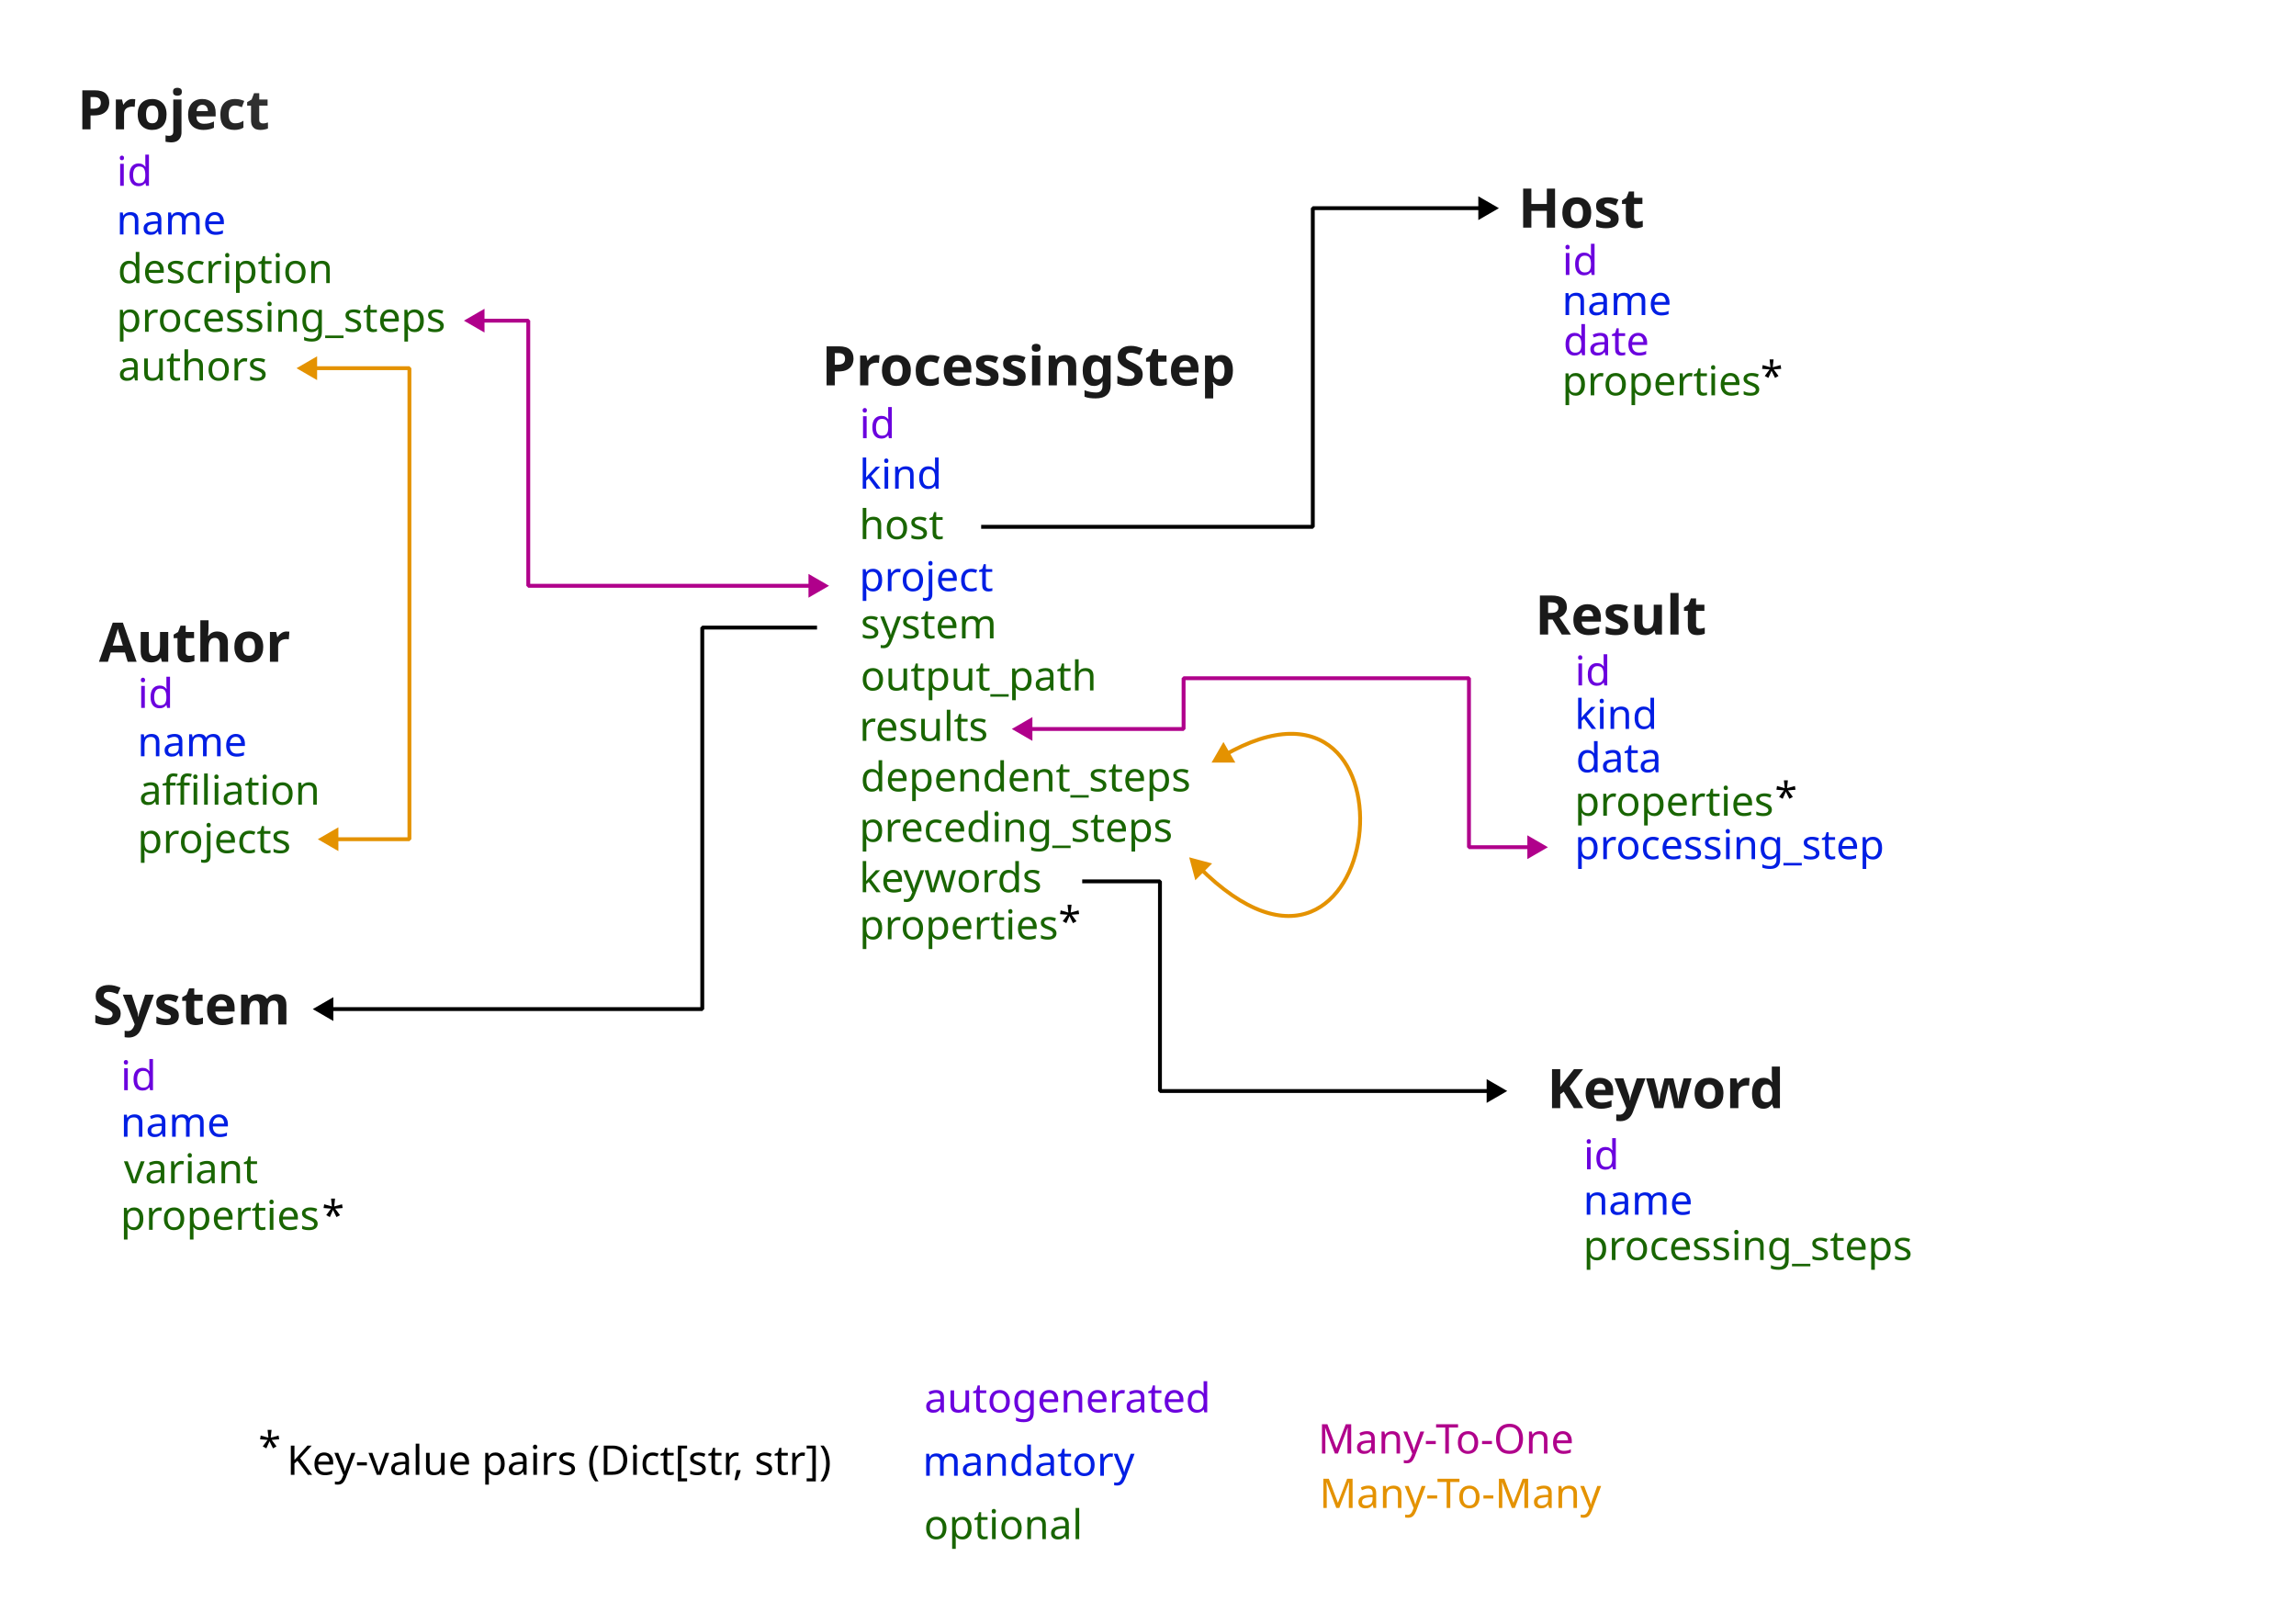
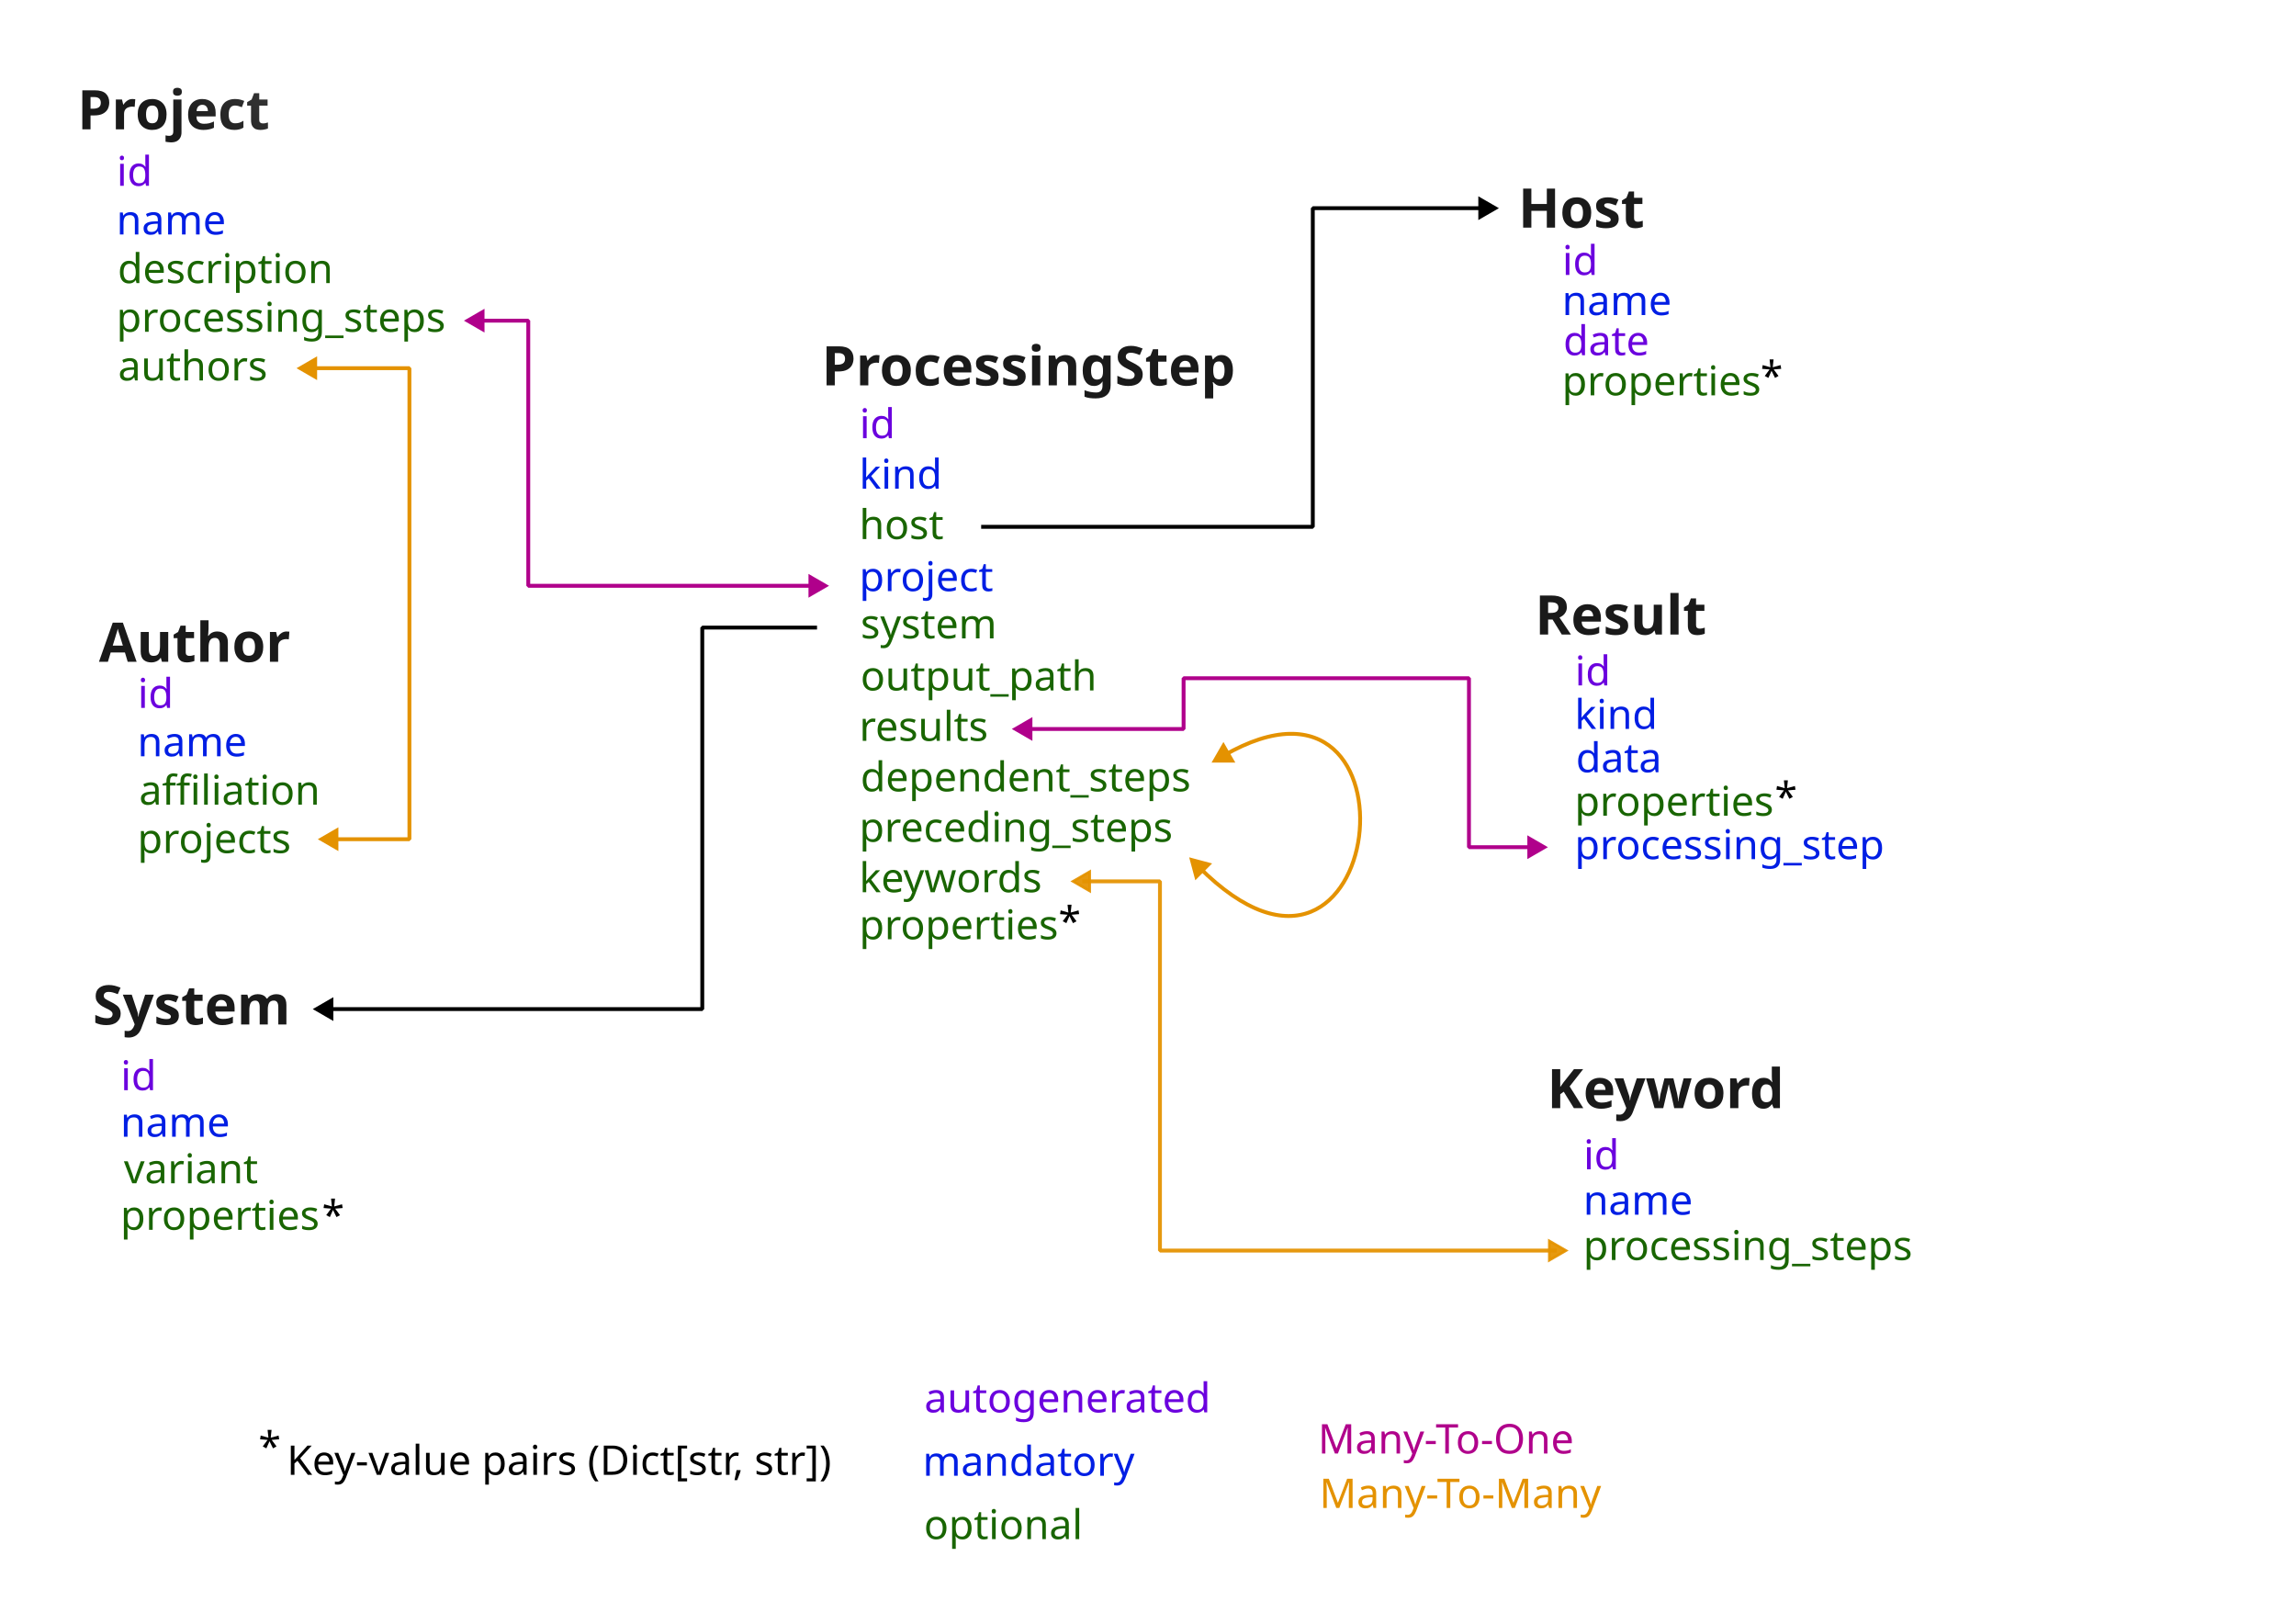
<svg xmlns="http://www.w3.org/2000/svg" xmlns:xlink="http://www.w3.org/1999/xlink" width="297mm" height="210mm" viewBox="0 0 297 210" version="1.1" id="svg1">
  <defs id="defs1">
    <marker style="overflow:visible" id="Triangle" refX="0" refY="0" orient="auto-start-reverse" markerWidth="1" markerHeight="1" viewBox="0 0 1 1" preserveAspectRatio="xMidYMid">
      <path transform="scale(0.5)" style="fill:context-stroke;fill-rule:evenodd;stroke:context-stroke;stroke-width:1pt" d="M 5.77,0 -2.88,5 V -5 Z" id="path135" />
    </marker>
    <linearGradient id="linearGradient7">
      <stop style="stop-color:#1a1a1a;stop-opacity:1;" offset="0" id="stop7" />
      <stop style="stop-color:#1a1a1a;stop-opacity:0;" offset="1" id="stop8" />
    </linearGradient>
    <linearGradient xlink:href="#linearGradient7" id="linearGradient8" x1="40.808" y1="167.595" x2="110.615" y2="101.563" gradientUnits="userSpaceOnUse" gradientTransform="translate(-19.24871,-153.0905)" />
  </defs>
  <g id="layer1">
    <text xml:space="preserve" style="font-style:normal;font-variant:normal;font-weight:normal;font-stretch:normal;font-size:10.583px;line-height:1.25;font-family:'Noto Sans';-inkscape-font-specification:'Noto Sans';fill:#1a1a1a;stroke-width:0.8;stroke-linecap:round" x="34.143" y="42.766" id="text1">
      <tspan id="tspan1" style="fill:#1a1a1a;stroke-width:0.8" x="34.143" y="42.766" />
    </text>
    <text xml:space="preserve" style="font-style:normal;font-variant:normal;font-weight:normal;font-stretch:normal;font-size:7.056px;line-height:1.25;font-family:'Noto Sans';-inkscape-font-specification:'Noto Sans';fill:#1a1a1a;stroke-width:0.8;stroke-linecap:round" x="32.421" y="71.507" id="text2">
      <tspan id="tspan2" style="font-size:7.056px;stroke-width:0.8" x="32.421" y="71.507" />
    </text>
    <text xml:space="preserve" style="font-style:normal;font-variant:normal;font-weight:normal;font-stretch:normal;font-size:7.056px;line-height:1.25;font-family:'Noto Sans';-inkscape-font-specification:'Noto Sans';fill:#1a1a1a;stroke-width:0.8;stroke-linecap:round" x="196.388" y="29.443" id="text3">
      <tspan id="tspan3" style="font-weight:bold;stroke-width:0.8" x="196.388" y="29.443">Host</tspan>
    </text>
    <text xml:space="preserve" style="font-style:normal;font-variant:normal;font-weight:normal;font-stretch:normal;font-size:7.056px;line-height:1.25;font-family:'Noto Sans';-inkscape-font-specification:'Noto Sans';fill:#1a1a1a;stroke-width:0.8;stroke-linecap:round" x="106.28" y="49.838" id="text4">
      <tspan id="tspan4" style="font-weight:bold;stroke-width:0.8" x="106.28" y="49.838">ProcessingStep</tspan>
    </text>
    <text xml:space="preserve" style="font-style:normal;font-variant:normal;font-weight:normal;font-stretch:normal;font-size:7.056px;line-height:1.25;font-family:'Noto Sans';-inkscape-font-specification:'Noto Sans';fill:#1a1a1a;stroke-width:0.8;stroke-linecap:round" x="198.553" y="82.065" id="text5">
      <tspan id="tspan5" style="font-weight:bold;stroke-width:0.8" x="198.553" y="82.065">Result</tspan>
    </text>
    <text xml:space="preserve" style="font-style:normal;font-variant:normal;font-weight:normal;font-stretch:normal;font-size:7.056px;line-height:1.25;font-family:'Noto Sans';-inkscape-font-specification:'Noto Sans';fill:url(#linearGradient8);fill-opacity:1;stroke-width:0.8;stroke-linecap:round" x="10.009" y="16.727" id="text6">
      <tspan id="tspan6" style="font-weight:bold;fill:url(#linearGradient8);fill-opacity:1;stroke-width:0.8" x="10.009" y="16.727">Project</tspan>
    </text>
    <text xml:space="preserve" style="font-style:normal;font-variant:normal;font-weight:normal;font-stretch:normal;font-size:7.056px;line-height:1.25;font-family:'Noto Sans';-inkscape-font-specification:'Noto Sans';fill:#1a1a1a;stroke-width:0.8;stroke-linecap:round" x="12.001" y="132.505" id="text7">
      <tspan id="tspan7" style="font-weight:bold;stroke-width:0.8" x="12.001" y="132.505">System</tspan>
    </text>
    <text xml:space="preserve" style="font-style:normal;font-variant:normal;font-weight:normal;font-stretch:normal;font-size:5.292px;line-height:1.25;font-family:'Noto Sans';-inkscape-font-specification:'Noto Sans';fill:#6b00de;fill-opacity:1;stroke:none;stroke-width:0.8;stroke-linecap:round;stroke-opacity:1" x="202.091" y="35.562" id="text9">
      <tspan id="tspan9" style="fill:#6b00de;fill-opacity:1;stroke:none;stroke-width:0.8;stroke-opacity:1" x="202.091" y="35.562">id</tspan>
    </text>
    <text xml:space="preserve" style="font-style:normal;font-variant:normal;font-weight:normal;font-stretch:normal;font-size:5.292px;line-height:1.25;font-family:'Noto Sans';-inkscape-font-specification:'Noto Sans';fill:#001ee4;fill-opacity:1;stroke-width:0.8;stroke-linecap:round" x="202.054" y="40.752" id="text10">
      <tspan id="tspan10" style="fill:#001ee4;fill-opacity:1;stroke-width:0.8" x="202.054" y="40.752">name</tspan>
    </text>
    <text xml:space="preserve" style="font-style:normal;font-variant:normal;font-weight:normal;font-stretch:normal;font-size:5.292px;line-height:1.25;font-family:'Noto Sans';-inkscape-font-specification:'Noto Sans';fill:#6b00de;fill-opacity:1;stroke:none;stroke-width:0.8;stroke-linecap:round;stroke-opacity:1" x="202.213" y="45.942" id="text11">
      <tspan id="tspan11" style="fill:#6b00de;fill-opacity:1;stroke:none;stroke-width:0.8;stroke-opacity:1" x="202.213" y="45.942">date</tspan>
    </text>
    <text xml:space="preserve" style="font-style:normal;font-variant:normal;font-weight:normal;font-stretch:normal;font-size:5.292px;line-height:1.25;font-family:'Noto Sans';-inkscape-font-specification:'Noto Sans';fill:#196501;fill-opacity:1;stroke-width:0.8;stroke-linecap:round" x="202.054" y="51.132" id="text12">
      <tspan id="tspan12" style="fill:#196501;fill-opacity:1;stroke-width:0.8" x="202.054" y="51.132">properties</tspan>
    </text>
    <text xml:space="preserve" style="font-style:normal;font-variant:normal;font-weight:normal;font-stretch:normal;font-size:7.056px;line-height:1.25;font-family:'Noto Sans';-inkscape-font-specification:'Noto Sans';fill:#1a1a1a;stroke-width:0.8;stroke-linecap:round" x="12.799" y="85.592" id="text13">
      <tspan id="tspan13" style="font-weight:bold;stroke-width:0.8" x="12.799" y="85.592">Author</tspan>
    </text>
    <text xml:space="preserve" style="font-style:normal;font-variant:normal;font-weight:normal;font-stretch:normal;font-size:7.056px;line-height:1.25;font-family:'Noto Sans';-inkscape-font-specification:'Noto Sans';fill:#1a1a1a;stroke-width:0.8;stroke-linecap:round" x="200.121" y="143.32" id="text14">
      <tspan id="tspan14" style="font-weight:bold;stroke-width:0.8" x="200.121" y="143.32">Keyword</tspan>
    </text>
    <text xml:space="preserve" style="font-style:normal;font-variant:normal;font-weight:normal;font-stretch:normal;font-size:5.292px;line-height:1.25;font-family:'Noto Sans';-inkscape-font-specification:'Noto Sans';fill:#6b00de;fill-opacity:1;stroke:none;stroke-width:0.8;stroke-linecap:round;stroke-opacity:1" x="15.091" y="24.032" id="text15">
      <tspan id="tspan15" style="fill:#6b00de;fill-opacity:1;stroke:none;stroke-width:0.8;stroke-opacity:1" x="15.091" y="24.032">id</tspan>
    </text>
    <text xml:space="preserve" style="font-style:normal;font-variant:normal;font-weight:normal;font-stretch:normal;font-size:5.292px;line-height:1.25;font-family:'Noto Sans';-inkscape-font-specification:'Noto Sans';fill:#001ee4;fill-opacity:1;stroke-width:0.8;stroke-linecap:round" x="15.054" y="30.326" id="text16">
      <tspan id="tspan16" style="fill:#001ee4;fill-opacity:1;stroke-width:0.8" x="15.054" y="30.326">name</tspan>
    </text>
    <text xml:space="preserve" style="font-style:normal;font-variant:normal;font-weight:normal;font-stretch:normal;font-size:5.292px;line-height:1.25;font-family:'Noto Sans';-inkscape-font-specification:'Noto Sans';fill:#196501;fill-opacity:1;stroke-width:0.8;stroke-linecap:round" x="15.213" y="36.62" id="text17">
      <tspan id="tspan17" style="fill:#196501;fill-opacity:1;stroke-width:0.8" x="15.213" y="36.62">description</tspan>
    </text>
    <text xml:space="preserve" style="font-style:normal;font-variant:normal;font-weight:normal;font-stretch:normal;font-size:5.292px;line-height:1.25;font-family:'Noto Sans';-inkscape-font-specification:'Noto Sans';fill:#196501;fill-opacity:1;stroke-width:0.8;stroke-linecap:round" x="15.261" y="49.207" id="text18">
      <tspan id="tspan18" style="fill:#196501;fill-opacity:1;stroke-width:0.8" x="15.261" y="49.207">authors</tspan>
    </text>
    <text xml:space="preserve" style="font-style:normal;font-variant:normal;font-weight:normal;font-stretch:normal;font-size:5.292px;line-height:1.25;font-family:'Noto Sans';-inkscape-font-specification:'Noto Sans';fill:#6b00de;fill-opacity:1;stroke:none;stroke-width:0.8;stroke-linecap:round;stroke-opacity:1" x="17.812" y="91.557" id="text19">
      <tspan id="tspan19" style="fill:#6b00de;fill-opacity:1;stroke:none;stroke-width:0.8;stroke-opacity:1" x="17.812" y="91.557">id</tspan>
    </text>
    <text xml:space="preserve" style="font-style:normal;font-variant:normal;font-weight:normal;font-stretch:normal;font-size:5.292px;line-height:1.25;font-family:'Noto Sans';-inkscape-font-specification:'Noto Sans';fill:#001ee4;fill-opacity:1;stroke-width:0.8;stroke-linecap:round" x="17.775" y="97.813" id="text20">
      <tspan id="tspan20" style="fill:#001ee4;fill-opacity:1;stroke-width:0.8" x="17.775" y="97.813">name</tspan>
    </text>
    <text xml:space="preserve" style="font-style:normal;font-variant:normal;font-weight:normal;font-stretch:normal;font-size:5.292px;line-height:1.25;font-family:'Noto Sans';-inkscape-font-specification:'Noto Sans';fill:#196501;fill-opacity:1;stroke-width:0.8;stroke-linecap:round" x="17.982" y="104.07" id="text21">
      <tspan id="tspan21" style="fill:#196501;fill-opacity:1;stroke-width:0.8" x="17.982" y="104.07">affiliation</tspan>
    </text>
    <text xml:space="preserve" style="font-style:normal;font-variant:normal;font-weight:normal;font-stretch:normal;font-size:5.292px;line-height:1.25;font-family:'Noto Sans';-inkscape-font-specification:'Noto Sans';fill:#196501;fill-opacity:1;stroke-width:0.8;stroke-linecap:round" x="17.775" y="110.326" id="text22">
      <tspan id="tspan22" style="fill:#196501;fill-opacity:1;stroke-width:0.8" x="17.775" y="110.326">projects</tspan>
    </text>
    <text xml:space="preserve" style="font-style:normal;font-variant:normal;font-weight:normal;font-stretch:normal;font-size:5.292px;line-height:1.25;font-family:'Noto Sans';-inkscape-font-specification:'Noto Sans';fill:#6b00de;fill-opacity:1;stroke:none;stroke-width:0.8;stroke-linecap:round;stroke-opacity:1" x="203.725" y="88.653" id="text23">
      <tspan id="tspan23" style="fill:#6b00de;fill-opacity:1;stroke:none;stroke-width:0.8;stroke-opacity:1" x="203.725" y="88.653">id</tspan>
    </text>
    <text xml:space="preserve" style="font-style:normal;font-variant:normal;font-weight:normal;font-stretch:normal;font-size:5.292px;line-height:1.25;font-family:'Noto Sans';-inkscape-font-specification:'Noto Sans';fill:#001ee4;fill-opacity:1;stroke-width:0.8;stroke-linecap:round" x="203.688" y="94.269" id="text24">
      <tspan id="tspan24" style="fill:#001ee4;fill-opacity:1;stroke-width:0.8" x="203.688" y="94.269">kind</tspan>
    </text>
    <text xml:space="preserve" style="font-style:normal;font-variant:normal;font-weight:normal;font-stretch:normal;font-size:5.292px;line-height:1.25;font-family:'Noto Sans';-inkscape-font-specification:'Noto Sans';fill:#001ee4;fill-opacity:1;stroke-width:0.8;stroke-linecap:round" x="203.847" y="99.885" id="text25">
      <tspan id="tspan25" style="fill:#001ee4;fill-opacity:1;stroke-width:0.8" x="203.847" y="99.885">data</tspan>
    </text>
    <text xml:space="preserve" style="font-style:normal;font-variant:normal;font-weight:normal;font-stretch:normal;font-size:5.292px;line-height:1.25;font-family:'Noto Sans';-inkscape-font-specification:'Noto Sans';fill:#196501;fill-opacity:1;stroke-width:0.8;stroke-linecap:round" x="203.688" y="105.502" id="text26">
      <tspan id="tspan26" style="fill:#196501;fill-opacity:1;stroke-width:0.8" x="203.688" y="105.502">properties</tspan>
    </text>
    <text xml:space="preserve" style="font-style:normal;font-variant:normal;font-weight:normal;font-stretch:normal;font-size:5.292px;line-height:1.25;font-family:'Noto Sans';-inkscape-font-specification:'Noto Sans';fill:#001ee4;fill-opacity:1;stroke-width:0.8;stroke-linecap:round" x="203.688" y="111.118" id="text27">
      <tspan id="tspan27" style="fill:#001ee4;fill-opacity:1;stroke-width:0.8" x="203.688" y="111.118">processing_step</tspan>
    </text>
    <text xml:space="preserve" style="font-style:normal;font-variant:normal;font-weight:normal;font-stretch:normal;font-size:5.292px;line-height:1.25;font-family:'Noto Sans';-inkscape-font-specification:'Noto Sans';fill:#6b00de;fill-opacity:1;stroke:none;stroke-width:0.8;stroke-linecap:round;stroke-opacity:1" x="15.61" y="141" id="text28">
      <tspan id="tspan28" style="fill:#6b00de;fill-opacity:1;stroke:none;stroke-width:0.8;stroke-opacity:1" x="15.61" y="141">id</tspan>
    </text>
    <text xml:space="preserve" style="font-style:normal;font-variant:normal;font-weight:normal;font-stretch:normal;font-size:5.292px;line-height:1.25;font-family:'Noto Sans';-inkscape-font-specification:'Noto Sans';fill:#001ee4;fill-opacity:1;stroke-width:0.8;stroke-linecap:round" x="15.573" y="147.018" id="text29">
      <tspan id="tspan29" style="fill:#001ee4;fill-opacity:1;stroke-width:0.8" x="15.573" y="147.018">name</tspan>
    </text>
    <text xml:space="preserve" style="font-style:normal;font-variant:normal;font-weight:normal;font-stretch:normal;font-size:5.292px;line-height:1.25;font-family:'Noto Sans';-inkscape-font-specification:'Noto Sans';fill:#196501;fill-opacity:1;stroke-width:0.8;stroke-linecap:round" x="16.023" y="153.036" id="text30">
      <tspan id="tspan30" style="fill:#196501;fill-opacity:1;stroke-width:0.8" x="16.023" y="153.036">variant</tspan>
    </text>
    <text xml:space="preserve" style="font-style:normal;font-variant:normal;font-weight:normal;font-stretch:normal;font-size:5.292px;line-height:1.25;font-family:'Noto Sans';-inkscape-font-specification:'Noto Sans';fill:#196501;fill-opacity:1;stroke-width:0.8;stroke-linecap:round" x="15.573" y="159.054" id="text31">
      <tspan id="tspan31" style="fill:#196501;fill-opacity:1;stroke-width:0.8" x="15.573" y="159.054">properties</tspan>
    </text>
    <text xml:space="preserve" style="font-style:normal;font-variant:normal;font-weight:normal;font-stretch:normal;font-size:5.292px;line-height:1.25;font-family:'Noto Sans';-inkscape-font-specification:'Noto Sans';fill:#6b00de;fill-opacity:1;stroke:none;stroke-width:0.8;stroke-linecap:round;stroke-opacity:1" x="204.834" y="151.234" id="text32">
      <tspan id="tspan32" style="fill:#6b00de;fill-opacity:1;stroke:none;stroke-width:0.8;stroke-opacity:1" x="204.834" y="151.234">id</tspan>
    </text>
    <text xml:space="preserve" style="font-style:normal;font-variant:normal;font-weight:normal;font-stretch:normal;font-size:5.292px;line-height:1.25;font-family:'Noto Sans';-inkscape-font-specification:'Noto Sans';fill:#001ee4;fill-opacity:1;stroke-width:0.8;stroke-linecap:round" x="204.797" y="157.1" id="text33">
      <tspan id="tspan33" style="fill:#001ee4;fill-opacity:1;stroke-width:0.8" x="204.797" y="157.1">name</tspan>
    </text>
    <text xml:space="preserve" style="font-style:normal;font-variant:normal;font-weight:normal;font-stretch:normal;font-size:5.292px;line-height:1.25;font-family:'Noto Sans';-inkscape-font-specification:'Noto Sans';fill:#6b00de;fill-opacity:1;stroke:none;stroke-width:0.8;stroke-linecap:round;stroke-opacity:1" x="111.183" y="56.676" id="text34">
      <tspan style="fill:#6b00de;fill-opacity:1;stroke:none;stroke-width:0.8;stroke-opacity:1" x="111.183" y="56.676" id="tspan35">id</tspan>
    </text>
    <text xml:space="preserve" style="font-style:normal;font-variant:normal;font-weight:normal;font-stretch:normal;font-size:5.292px;line-height:1.25;font-family:'Noto Sans';-inkscape-font-specification:'Noto Sans';fill:#001ee4;fill-opacity:1;stroke-width:0.8;stroke-linecap:round" x="111.146" y="63.201" id="text36">
      <tspan id="tspan36" style="fill:#001ee4;fill-opacity:1;stroke-width:0.8" x="111.146" y="63.201">kind</tspan>
    </text>
    <text xml:space="preserve" style="font-style:normal;font-variant:normal;font-weight:normal;font-stretch:normal;font-size:5.292px;line-height:1.25;font-family:'Noto Sans';-inkscape-font-specification:'Noto Sans';fill:#196501;fill-opacity:1;stroke-width:0.8;stroke-linecap:round" x="111.146" y="69.725" id="text37">
      <tspan id="tspan37" style="fill:#196501;fill-opacity:1;stroke-width:0.8" x="111.146" y="69.725">host</tspan>
    </text>
    <text xml:space="preserve" style="font-style:normal;font-variant:normal;font-weight:normal;font-stretch:normal;font-size:5.292px;line-height:1.25;font-family:'Noto Sans';-inkscape-font-specification:'Noto Sans';fill:#196501;fill-opacity:1;stroke-width:0.8;stroke-linecap:round" x="111.326" y="82.568" id="text38">
      <tspan id="tspan38" style="fill:#196501;fill-opacity:1;stroke-width:0.8" x="111.326" y="82.568">system</tspan>
    </text>
    <text xml:space="preserve" style="font-style:normal;font-variant:normal;font-weight:normal;font-stretch:normal;font-size:5.292px;line-height:1.25;font-family:'Noto Sans';-inkscape-font-specification:'Noto Sans';fill:#196501;fill-opacity:1;stroke-width:0.8;stroke-linecap:round" x="111.305" y="89.299" id="text39">
      <tspan id="tspan39" style="fill:#196501;fill-opacity:1;stroke-width:0.8" x="111.305" y="89.299">output_path</tspan>
    </text>
    <text xml:space="preserve" style="font-style:normal;font-variant:normal;font-weight:normal;font-stretch:normal;font-size:5.292px;line-height:1.25;font-family:'Noto Sans';-inkscape-font-specification:'Noto Sans';fill:#196501;fill-opacity:1;stroke-width:0.8;stroke-linecap:round" x="111.146" y="95.823" id="text40">
      <tspan id="tspan40" style="fill:#196501;fill-opacity:1;stroke-width:0.8" x="111.146" y="95.823">results</tspan>
    </text>
    <text xml:space="preserve" style="font-style:normal;font-variant:normal;font-weight:normal;font-stretch:normal;font-size:5.292px;line-height:1.25;font-family:'Noto Sans';-inkscape-font-specification:'Noto Sans';fill:#196501;fill-opacity:1;stroke-width:0.8;stroke-linecap:round" x="111.305" y="102.348" id="text41">
      <tspan id="tspan41" style="fill:#196501;fill-opacity:1;stroke-width:0.8" x="111.305" y="102.348">dependent_steps</tspan>
    </text>
    <text xml:space="preserve" style="font-style:normal;font-variant:normal;font-weight:normal;font-stretch:normal;font-size:5.292px;line-height:1.25;font-family:'Noto Sans';-inkscape-font-specification:'Noto Sans';fill:#196501;fill-opacity:1;stroke-width:0.8;stroke-linecap:round" x="111.146" y="108.872" id="text42">
      <tspan id="tspan42" style="fill:#196501;fill-opacity:1;stroke-width:0.8" x="111.146" y="108.872">preceding_steps</tspan>
    </text>
    <text xml:space="preserve" style="font-style:normal;font-variant:normal;font-weight:normal;font-stretch:normal;font-size:5.292px;line-height:1.25;font-family:'Noto Sans';-inkscape-font-specification:'Noto Sans';fill:#196501;fill-opacity:1;stroke-width:0.8;stroke-linecap:round" x="204.797" y="162.967" id="text43">
      <tspan id="tspan43" style="fill:#196501;fill-opacity:1;stroke-width:0.8" x="204.797" y="162.967">processing_steps</tspan>
    </text>
    <text xml:space="preserve" style="font-style:normal;font-variant:normal;font-weight:normal;font-stretch:normal;font-size:5.292px;line-height:1.25;font-family:'Noto Sans';-inkscape-font-specification:'Noto Sans';fill:#196501;fill-opacity:1;stroke-width:0.8;stroke-linecap:round" x="111.146" y="115.397" id="text44">
      <tspan id="tspan44" style="fill:#196501;fill-opacity:1;stroke-width:0.8" x="111.146" y="115.397">keywords</tspan>
    </text>
    <path style="fill:none;stroke:#e49200;stroke-width:0.5;stroke-linecap:square;stroke-linejoin:bevel;stroke-dasharray:none;stroke-opacity:1;marker-start:url(#Triangle);marker-end:url(#Triangle)" d="M 40.133,47.622 H 52.96 V 108.538 H 42.885" id="path44" />
    <text xml:space="preserve" style="font-style:normal;font-variant:normal;font-weight:normal;font-stretch:normal;font-size:5.292px;line-height:1.25;font-family:'Noto Sans';-inkscape-font-specification:'Noto Sans';fill:#196501;fill-opacity:1;stroke:none;stroke-width:0.8;stroke-linecap:square;stroke-linejoin:bevel" x="15.054" y="42.913" id="text45">
      <tspan id="tspan45" style="fill:#196501;fill-opacity:1;stroke:none;stroke-width:0.8" x="15.054" y="42.913">processing_steps</tspan>
    </text>
    <text xml:space="preserve" style="font-style:normal;font-variant:normal;font-weight:normal;font-stretch:normal;font-size:5.292px;line-height:1.25;font-family:'Noto Sans';-inkscape-font-specification:'Noto Sans';fill:#001ee4;fill-opacity:1;stroke:none;stroke-width:0.8;stroke-linecap:square;stroke-linejoin:bevel" x="111.146" y="76.456" id="text46">
      <tspan id="tspan46" style="fill:#001ee4;fill-opacity:1;stroke-width:0.8" x="111.146" y="76.456">project</tspan>
    </text>
    <path style="fill:none;fill-opacity:1;stroke:#b0008b;stroke-width:0.5;stroke-linecap:square;stroke-linejoin:bevel;stroke-dasharray:none;stroke-opacity:1;marker-start:url(#Triangle);marker-end:url(#Triangle)" d="m 61.786,41.471 h 6.549 v 34.292 h 37.134" id="path46" />
    <path style="fill:none;stroke:#000000;stroke-width:0.5;stroke-linecap:square;stroke-linejoin:bevel;stroke-dasharray:none;marker-end:url(#Triangle)" d="M 105.437,81.171 H 90.844 V 130.51 H 42.233" id="path47" />
-     <path style="fill:none;stroke:#000000;stroke-width:0.5;stroke-linecap:square;stroke-linejoin:bevel;stroke-dasharray:none;marker-end:url(#Triangle)" d="m 140.24,113.987 h 9.807 v 27.117 h 43.146" id="path48" />
+     <path style="fill:none;stroke:#e49200;stroke-width:0.5;stroke-linecap:square;stroke-linejoin:bevel;stroke-dasharray:none;marker-end:url(#Triangle);marker-start:url(#Triangle);stroke-opacity:0.937" d="m 140.24,113.987 h 9.807 v 47.755 h 51.084" id="path48" />
    <path style="fill:none;fill-opacity:1;stroke:#b0008b;stroke-width:0.5;stroke-linecap:square;stroke-linejoin:bevel;stroke-dasharray:none;stroke-opacity:1;marker-start:url(#Triangle);marker-end:url(#Triangle)" d="m 132.66,94.282 h 20.444 v -6.566 h 36.914 v 21.856 h 8.439" id="path49" />
    <path style="fill:none;stroke:#000000;stroke-width:0.5;stroke-linecap:square;stroke-linejoin:bevel;stroke-dasharray:none;marker-end:url(#Triangle)" d="m 127.168,68.136 h 42.65 V 26.925 h 22.297" id="path50" />
    <path style="fill:none;stroke:#e49200;stroke-width:0.5;stroke-linecap:square;stroke-linejoin:bevel;stroke-dasharray:none;stroke-opacity:1;marker-start:url(#Triangle);marker-end:url(#Triangle)" d="m 158.26,97.737 c 26.79,-15.467 21.035,38.611 -3.179,14.397" id="path51" />
    <text xml:space="preserve" style="font-style:normal;font-variant:normal;font-weight:normal;font-stretch:normal;font-size:5.292px;line-height:1.25;font-family:'Noto Sans';-inkscape-font-specification:'Noto Sans';fill:#6b00de;fill-opacity:1;stroke:none;stroke-width:0.5;stroke-linecap:square;stroke-linejoin:bevel;stroke-dasharray:none;stroke-opacity:1" x="119.557" y="182.668" id="text53">
      <tspan id="tspan53" style="fill:#6b00de;fill-opacity:1;stroke:none;stroke-width:0.5;stroke-opacity:1" x="119.557" y="182.668">autogenerated</tspan>
    </text>
    <text xml:space="preserve" style="font-style:normal;font-variant:normal;font-weight:normal;font-stretch:normal;font-size:5.292px;line-height:1.25;font-family:'Noto Sans';-inkscape-font-specification:'Noto Sans';fill:#001ee4;fill-opacity:1;stroke:none;stroke-width:0.5;stroke-linecap:square;stroke-linejoin:bevel;stroke-dasharray:none" x="119.351" y="190.864" id="text54">
      <tspan id="tspan54" style="fill:#001ee4;fill-opacity:1;stroke-width:0.5" x="119.351" y="190.864">mandatory</tspan>
    </text>
    <text xml:space="preserve" style="font-style:normal;font-variant:normal;font-weight:normal;font-stretch:normal;font-size:5.292px;line-height:1.25;font-family:'Noto Sans';-inkscape-font-specification:'Noto Sans';fill:#196501;fill-opacity:1;stroke:none;stroke-width:0.5;stroke-linecap:square;stroke-linejoin:bevel;stroke-dasharray:none" x="119.509" y="199.06" id="text55">
      <tspan id="tspan55" style="fill:#196501;fill-opacity:1;stroke-width:0.5" x="119.509" y="199.06">optional</tspan>
    </text>
    <text xml:space="preserve" style="font-style:normal;font-variant:normal;font-weight:normal;font-stretch:normal;font-size:5.292px;line-height:1.25;font-family:'Noto Sans';-inkscape-font-specification:'Noto Sans';fill:#196501;fill-opacity:1;stroke:none;stroke-width:0.5;stroke-linecap:square;stroke-linejoin:bevel;stroke-dasharray:none;stroke-opacity:1" x="37.106" y="190.749" id="text56">
      <tspan id="tspan56" style="fill:#000000;stroke-width:0.5" x="37.106" y="190.749">Key-value pairs (Dict[str, str])</tspan>
    </text>
    <text xml:space="preserve" style="font-style:normal;font-variant:normal;font-weight:normal;font-stretch:normal;font-size:5.292px;line-height:1.25;font-family:'Noto Sans';-inkscape-font-specification:'Noto Sans';fill:#000000;fill-opacity:1;stroke:none;stroke-width:0.5;stroke-linecap:square;stroke-linejoin:bevel;stroke-dasharray:none;stroke-opacity:1" x="33.427" y="188.961" id="text57">
      <tspan id="tspan57" style="stroke-width:0.5" x="33.427" y="188.961">*</tspan>
    </text>
    <text xml:space="preserve" style="font-style:normal;font-variant:normal;font-weight:normal;font-stretch:normal;font-size:5.292px;line-height:1.25;font-family:'Noto Sans';-inkscape-font-specification:'Noto Sans';fill:#000000;fill-opacity:1;stroke:none;stroke-width:0.5;stroke-linecap:square;stroke-linejoin:bevel;stroke-dasharray:none;stroke-opacity:1" x="41.638" y="159.052" id="text57-4">
      <tspan id="tspan57-9" style="stroke-width:0.5" x="41.638" y="159.052">*</tspan>
    </text>
    <text xml:space="preserve" style="font-style:normal;font-variant:normal;font-weight:normal;font-stretch:normal;font-size:5.292px;line-height:1.25;font-family:'Noto Sans';-inkscape-font-specification:'Noto Sans';fill:#000000;fill-opacity:1;stroke:none;stroke-width:0.5;stroke-linecap:square;stroke-linejoin:bevel;stroke-dasharray:none;stroke-opacity:1" x="136.906" y="121.04" id="text57-8">
      <tspan id="tspan57-92" style="stroke-width:0.5" x="136.906" y="121.04">*</tspan>
    </text>
    <text xml:space="preserve" style="font-style:normal;font-variant:normal;font-weight:normal;font-stretch:normal;font-size:5.292px;line-height:1.25;font-family:'Noto Sans';-inkscape-font-specification:'Noto Sans';fill:#000000;fill-opacity:1;stroke:none;stroke-width:0.5;stroke-linecap:square;stroke-linejoin:bevel;stroke-dasharray:none;stroke-opacity:1" x="227.72" y="50.518" id="text57-8-9">
      <tspan id="tspan57-92-5" style="stroke-width:0.5" x="227.72" y="50.518">*</tspan>
    </text>
    <text xml:space="preserve" style="font-style:normal;font-variant:normal;font-weight:normal;font-stretch:normal;font-size:5.292px;line-height:1.25;font-family:'Noto Sans';-inkscape-font-specification:'Noto Sans';fill:#196501;fill-opacity:1;stroke:none;stroke-width:0.5;stroke-linecap:square;stroke-linejoin:bevel;stroke-dasharray:none;stroke-opacity:1" x="111.146" y="121.483" id="text58">
      <tspan id="tspan58" style="fill:#196501;fill-opacity:1;stroke-width:0.5" x="111.146" y="121.483">properties</tspan>
    </text>
    <text xml:space="preserve" style="font-style:normal;font-variant:normal;font-weight:normal;font-stretch:normal;font-size:5.292px;line-height:1.25;font-family:'Noto Sans';-inkscape-font-specification:'Noto Sans';fill:#000000;fill-opacity:1;stroke:none;stroke-width:0.5;stroke-linecap:square;stroke-linejoin:bevel;stroke-dasharray:none;stroke-opacity:1" x="229.572" y="104.955" id="text57-8-7">
      <tspan id="tspan57-92-1" style="stroke-width:0.5" x="229.572" y="104.955">*</tspan>
    </text>
    <text xml:space="preserve" style="font-style:normal;font-variant:normal;font-weight:normal;font-stretch:normal;font-size:5.292px;line-height:1.25;font-family:'Noto Sans';-inkscape-font-specification:'Noto Sans';fill:#b0008b;fill-opacity:1;stroke:none;stroke-width:0.5;stroke-linecap:square;stroke-linejoin:bevel;stroke-dasharray:none;stroke-opacity:1" x="170.489" y="187.988" id="text59">
      <tspan id="tspan59" style="fill:#b0008b;fill-opacity:1;stroke:none;stroke-width:0.5;stroke-opacity:1" x="170.489" y="187.988">Many-To-One</tspan>
    </text>
    <text xml:space="preserve" style="font-style:normal;font-variant:normal;font-weight:normal;font-stretch:normal;font-size:5.292px;line-height:1.25;font-family:'Noto Sans';-inkscape-font-specification:'Noto Sans';fill:#e49200;fill-opacity:1;stroke:none;stroke-width:0.5;stroke-linecap:square;stroke-linejoin:bevel;stroke-dasharray:none;stroke-opacity:1" x="170.667" y="195.032" id="text60">
      <tspan id="tspan60" style="fill:#e49200;fill-opacity:1;stroke-width:0.5" x="170.667" y="195.032">Many-To-Many</tspan>
    </text>
  </g>
</svg>
